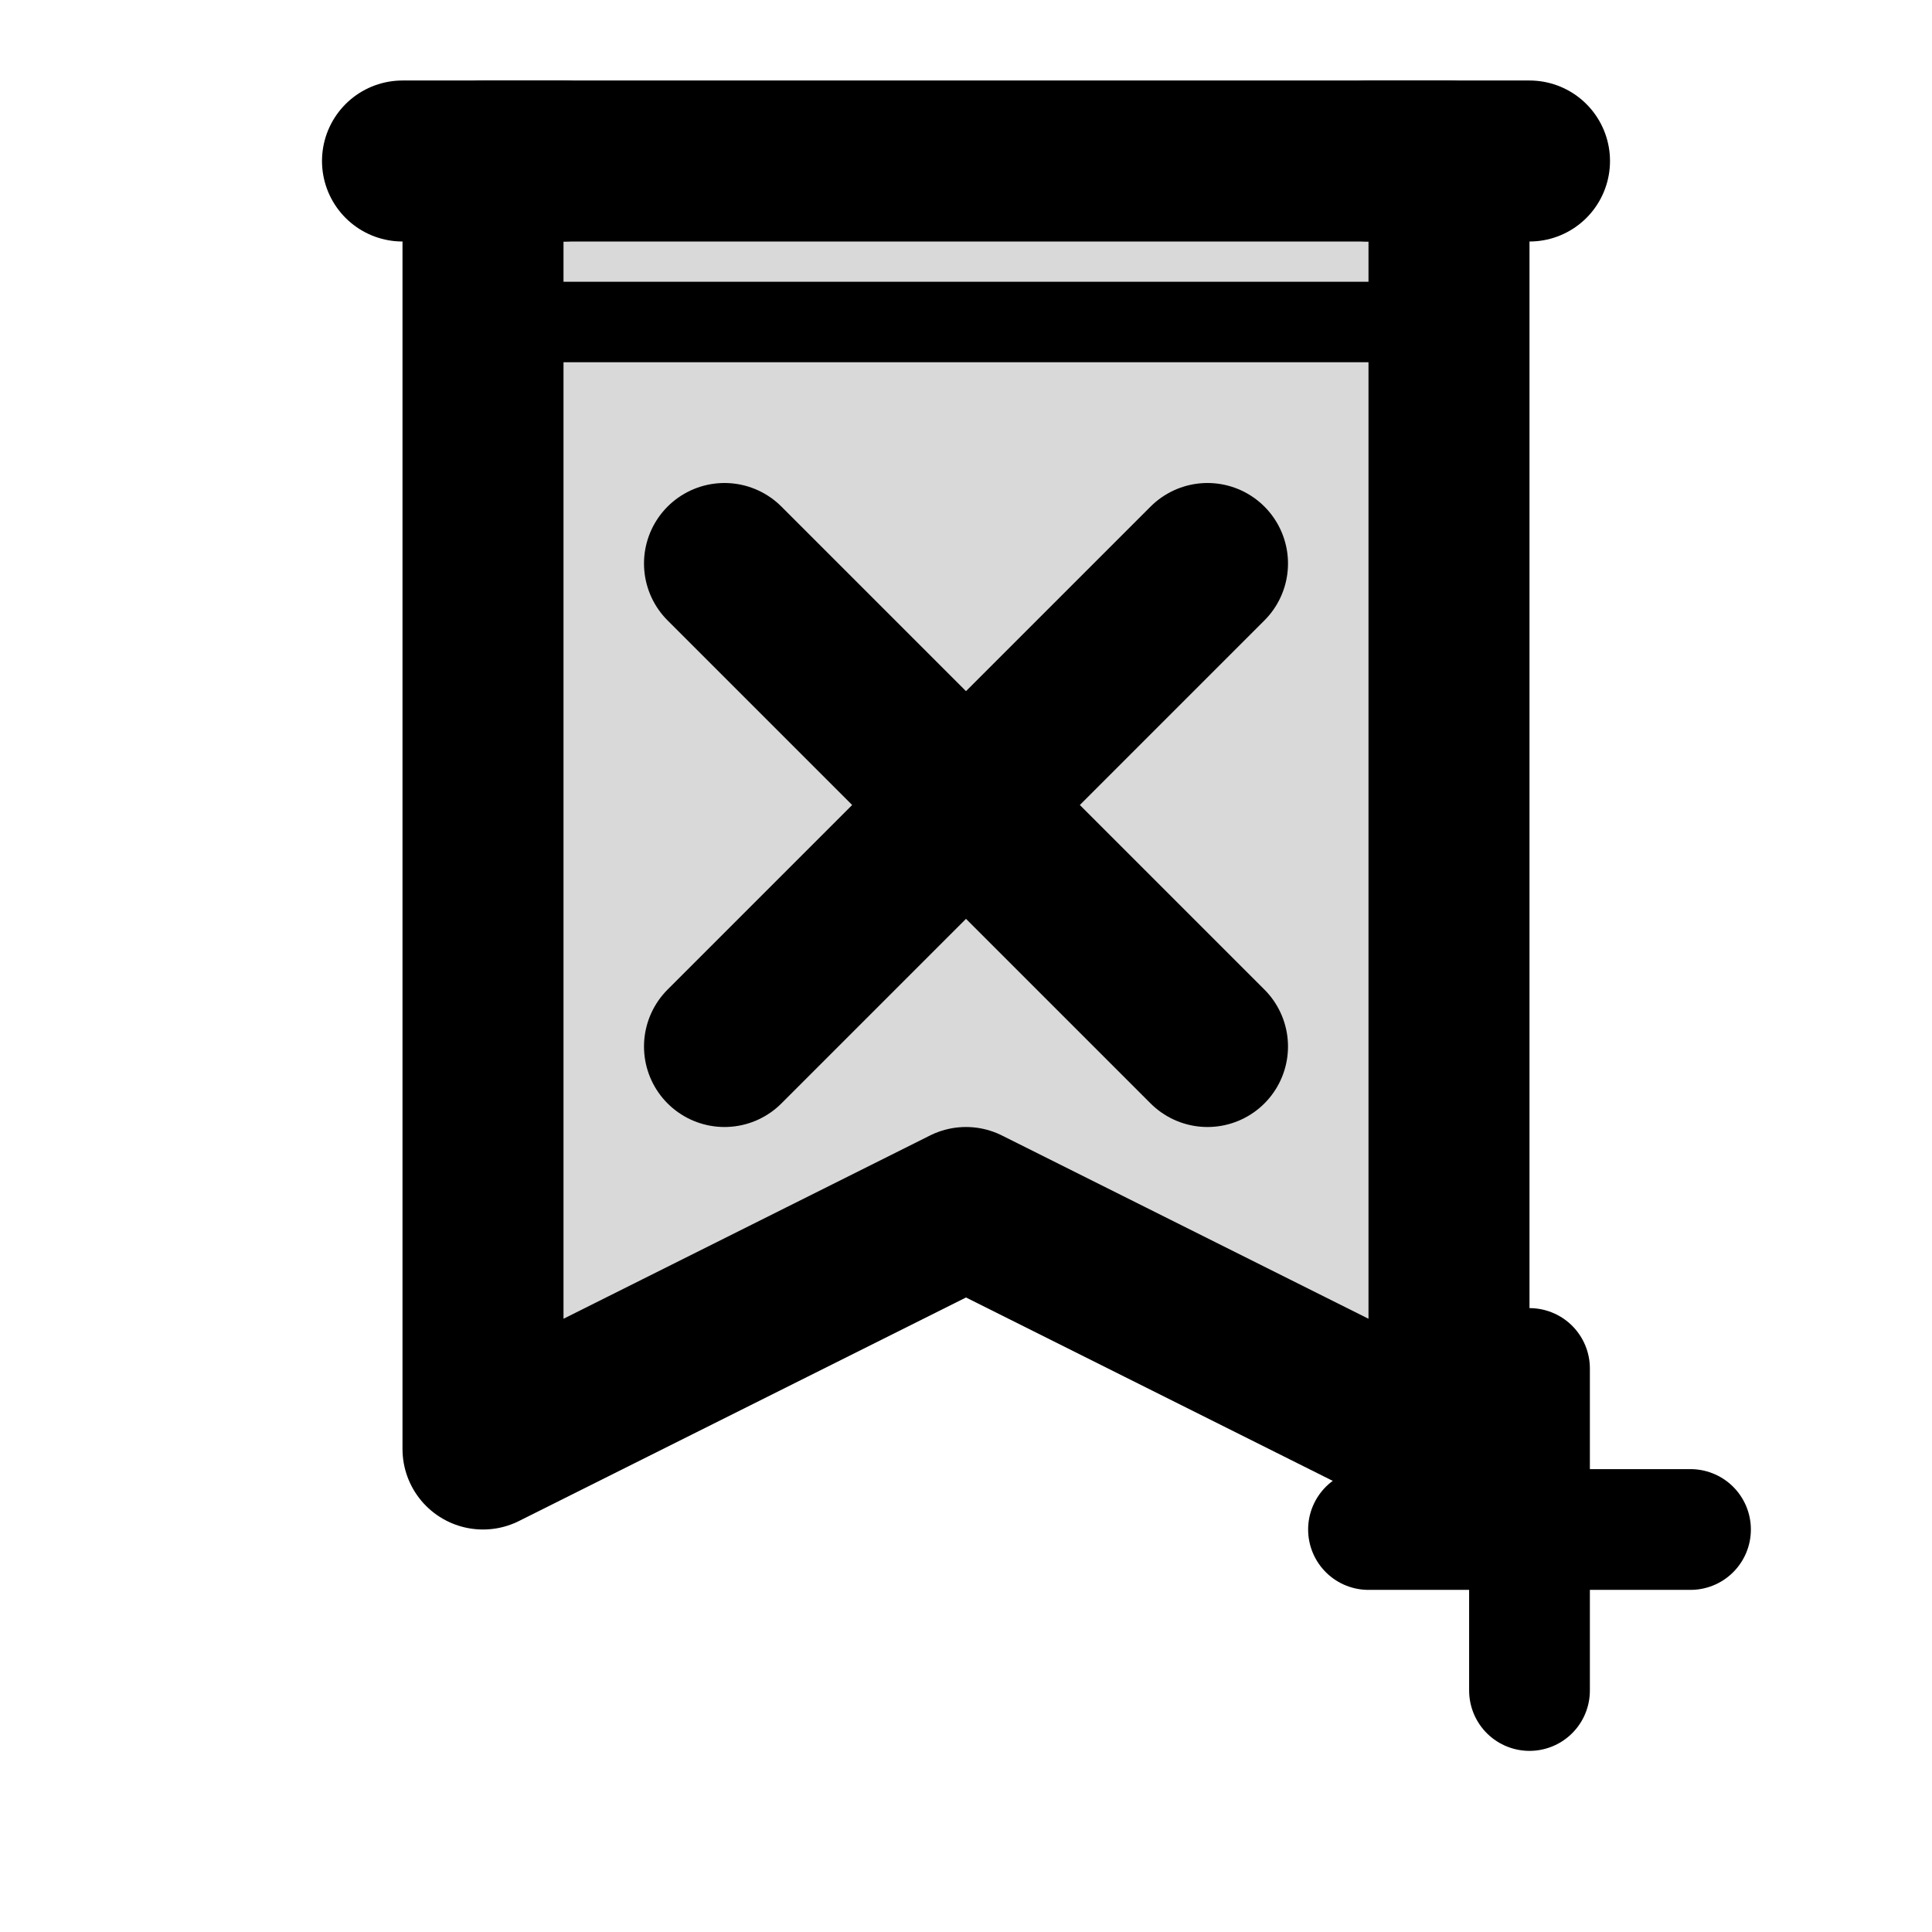
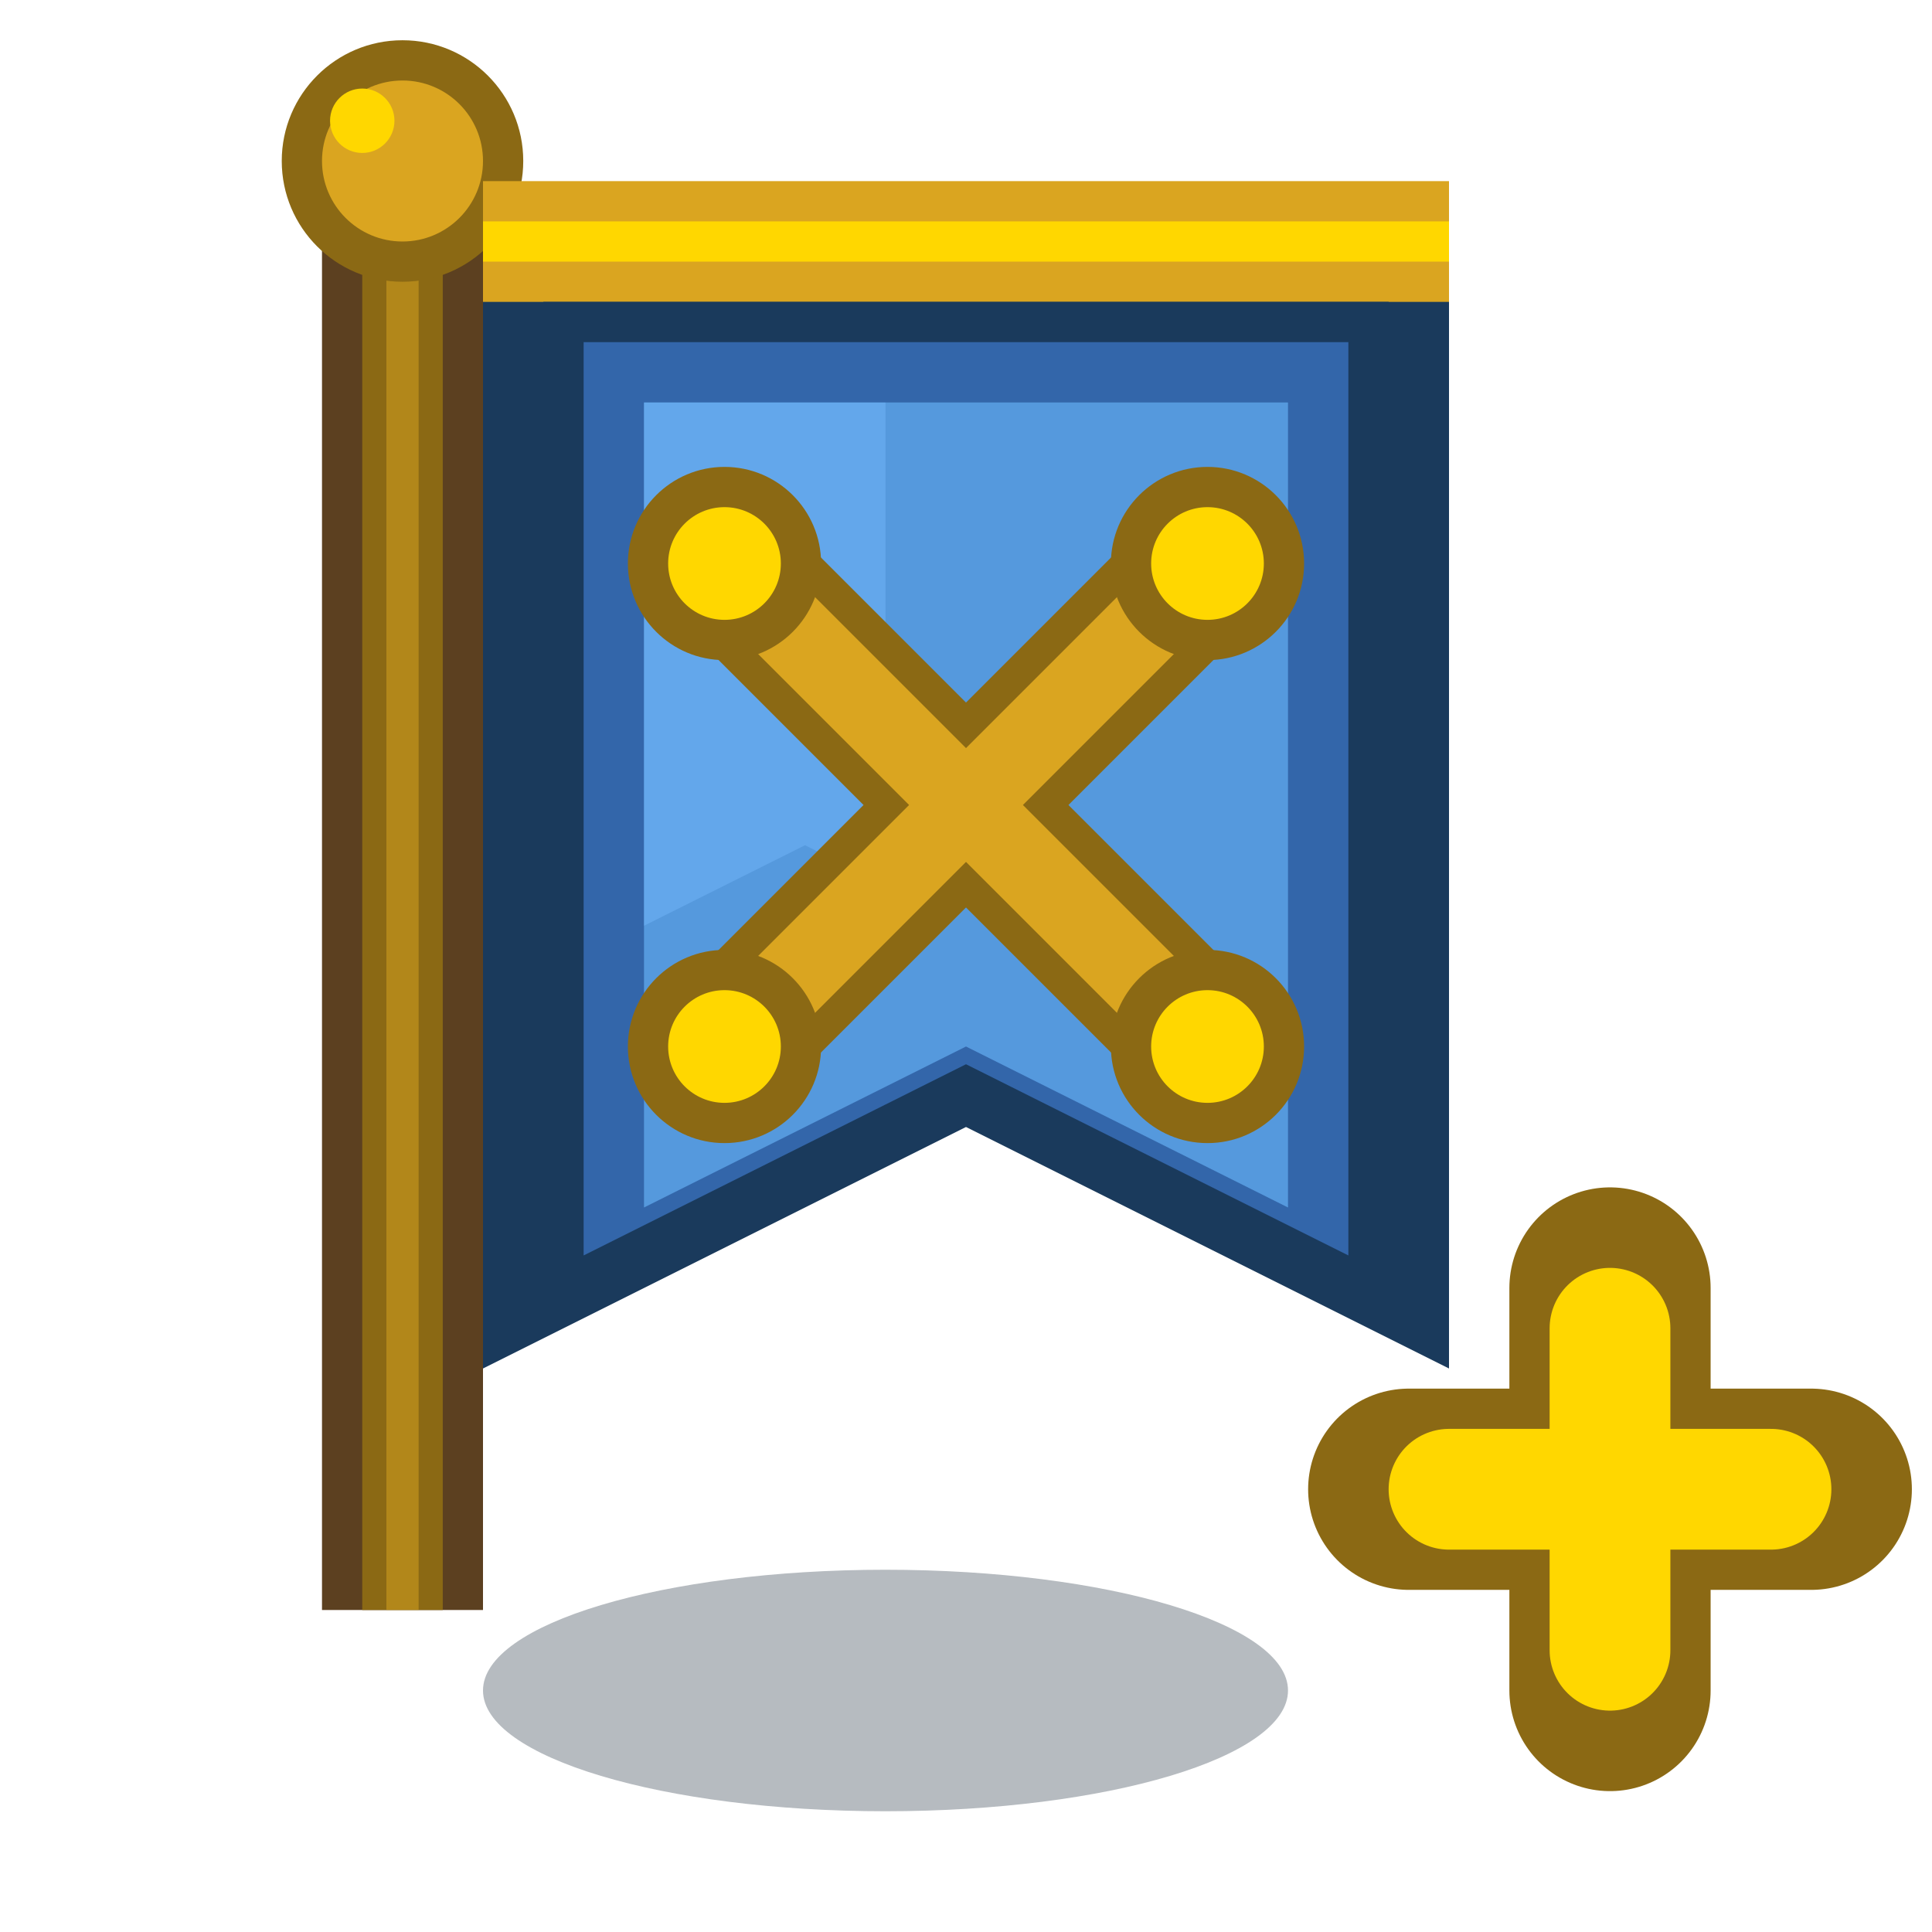
- <svg xmlns="http://www.w3.org/2000/svg" viewBox="0 0 24 24" fill="none">
-   <style>
-     .stroke { stroke: currentColor; stroke-width: 2; stroke-linecap: round; stroke-linejoin: round; fill: none; }
-     .metallic { fill: currentColor; fill-opacity: 0.15; }
-   </style>
-   <path class="stroke metallic" d="M6 2h12v16l-6-3-6 3V2z" />
-   <path class="stroke" d="M6 4h12" style="stroke-width: 1;" />
-   <path class="stroke" d="M9 7l6 6M15 7l-6 6" />
-   <circle cx="9" cy="7" r="0.75" fill="currentColor" />
-   <circle cx="15" cy="7" r="0.75" fill="currentColor" />
-   <circle cx="9" cy="13" r="0.75" fill="currentColor" />
-   <circle cx="15" cy="13" r="0.75" fill="currentColor" />
-   <path class="stroke" d="M5 2h2M17 2h2" />
-   <path class="stroke" d="M19 17v4M17 19h4" style="stroke-width: 1.5;" />
+ <svg xmlns="http://www.w3.org/2000/svg" viewBox="0 0 24 24">
+   <ellipse cx="11" cy="21" rx="5" ry="1.5" fill="#0a1a2a" opacity="0.3" />
+   <rect x="4" y="2" width="2" height="18" fill="#5c4020" />
+   <rect x="4.5" y="2" width="1" height="18" fill="#8b6914" />
+   <rect x="4.8" y="2" width="0.4" height="18" fill="#daa520" opacity="0.5" />
+   <circle cx="5" cy="2" r="1.5" fill="#8b6914" />
+   <circle cx="5" cy="2" r="1" fill="#daa520" />
+   <circle cx="4.5" cy="1.5" r="0.4" fill="#ffd700" />
+   <path d="M6 3h12v14l-6-3-6 3V3z" fill="#1a3a5c" />
+   <path d="M7 4h10v12l-5-2.5-5 2.5V4z" fill="#3366aa" />
+   <path d="M8 5h8v10l-4-2-4 2V5z" fill="#5599dd" />
+   <path d="M8 5h3v6l-1-0.5-2 1V5z" fill="#77bbff" opacity="0.4" />
+   <g fill="none" stroke="#8b6914" stroke-width="1.8" stroke-linecap="round">
+     <path d="M9 7l6 6" />
+     <path d="M15 7l-6 6" />
+   </g>
+   <g fill="none" stroke="#daa520" stroke-width="1" stroke-linecap="round">
+     <path d="M9.5 7.5l5 5" />
+     <path d="M14.5 7.5l-5 5" />
+   </g>
+   <circle cx="9" cy="7" r="1.2" fill="#8b6914" />
+   <circle cx="9" cy="7" r="0.7" fill="#ffd700" />
+   <circle cx="15" cy="7" r="1.2" fill="#8b6914" />
+   <circle cx="15" cy="7" r="0.7" fill="#ffd700" />
+   <circle cx="9" cy="13" r="1.2" fill="#8b6914" />
+   <circle cx="9" cy="13" r="0.7" fill="#ffd700" />
+   <circle cx="15" cy="13" r="1.2" fill="#8b6914" />
+   <circle cx="15" cy="13" r="0.7" fill="#ffd700" />
+   <path d="M6 3h12" fill="none" stroke="#daa520" stroke-width="1.5" />
+   <path d="M6 3h12" fill="none" stroke="#ffd700" stroke-width="0.5" />
+   <g fill="none" stroke="#8b6914" stroke-width="2.5" stroke-linecap="round">
+     <path d="M20 16v5" />
+     <path d="M17.5 18.5h5" />
+   </g>
+   <g fill="none" stroke="#ffd700" stroke-width="1.5" stroke-linecap="round">
+     <path d="M20 16.5v4" />
+     <path d="M18 18.5h4" />
+   </g>
+   <path d="M7 4h10v12l-5-2.5-5 2.5V4z" fill="none" stroke="#1a3a5c" stroke-width="0.5" />
</svg>
